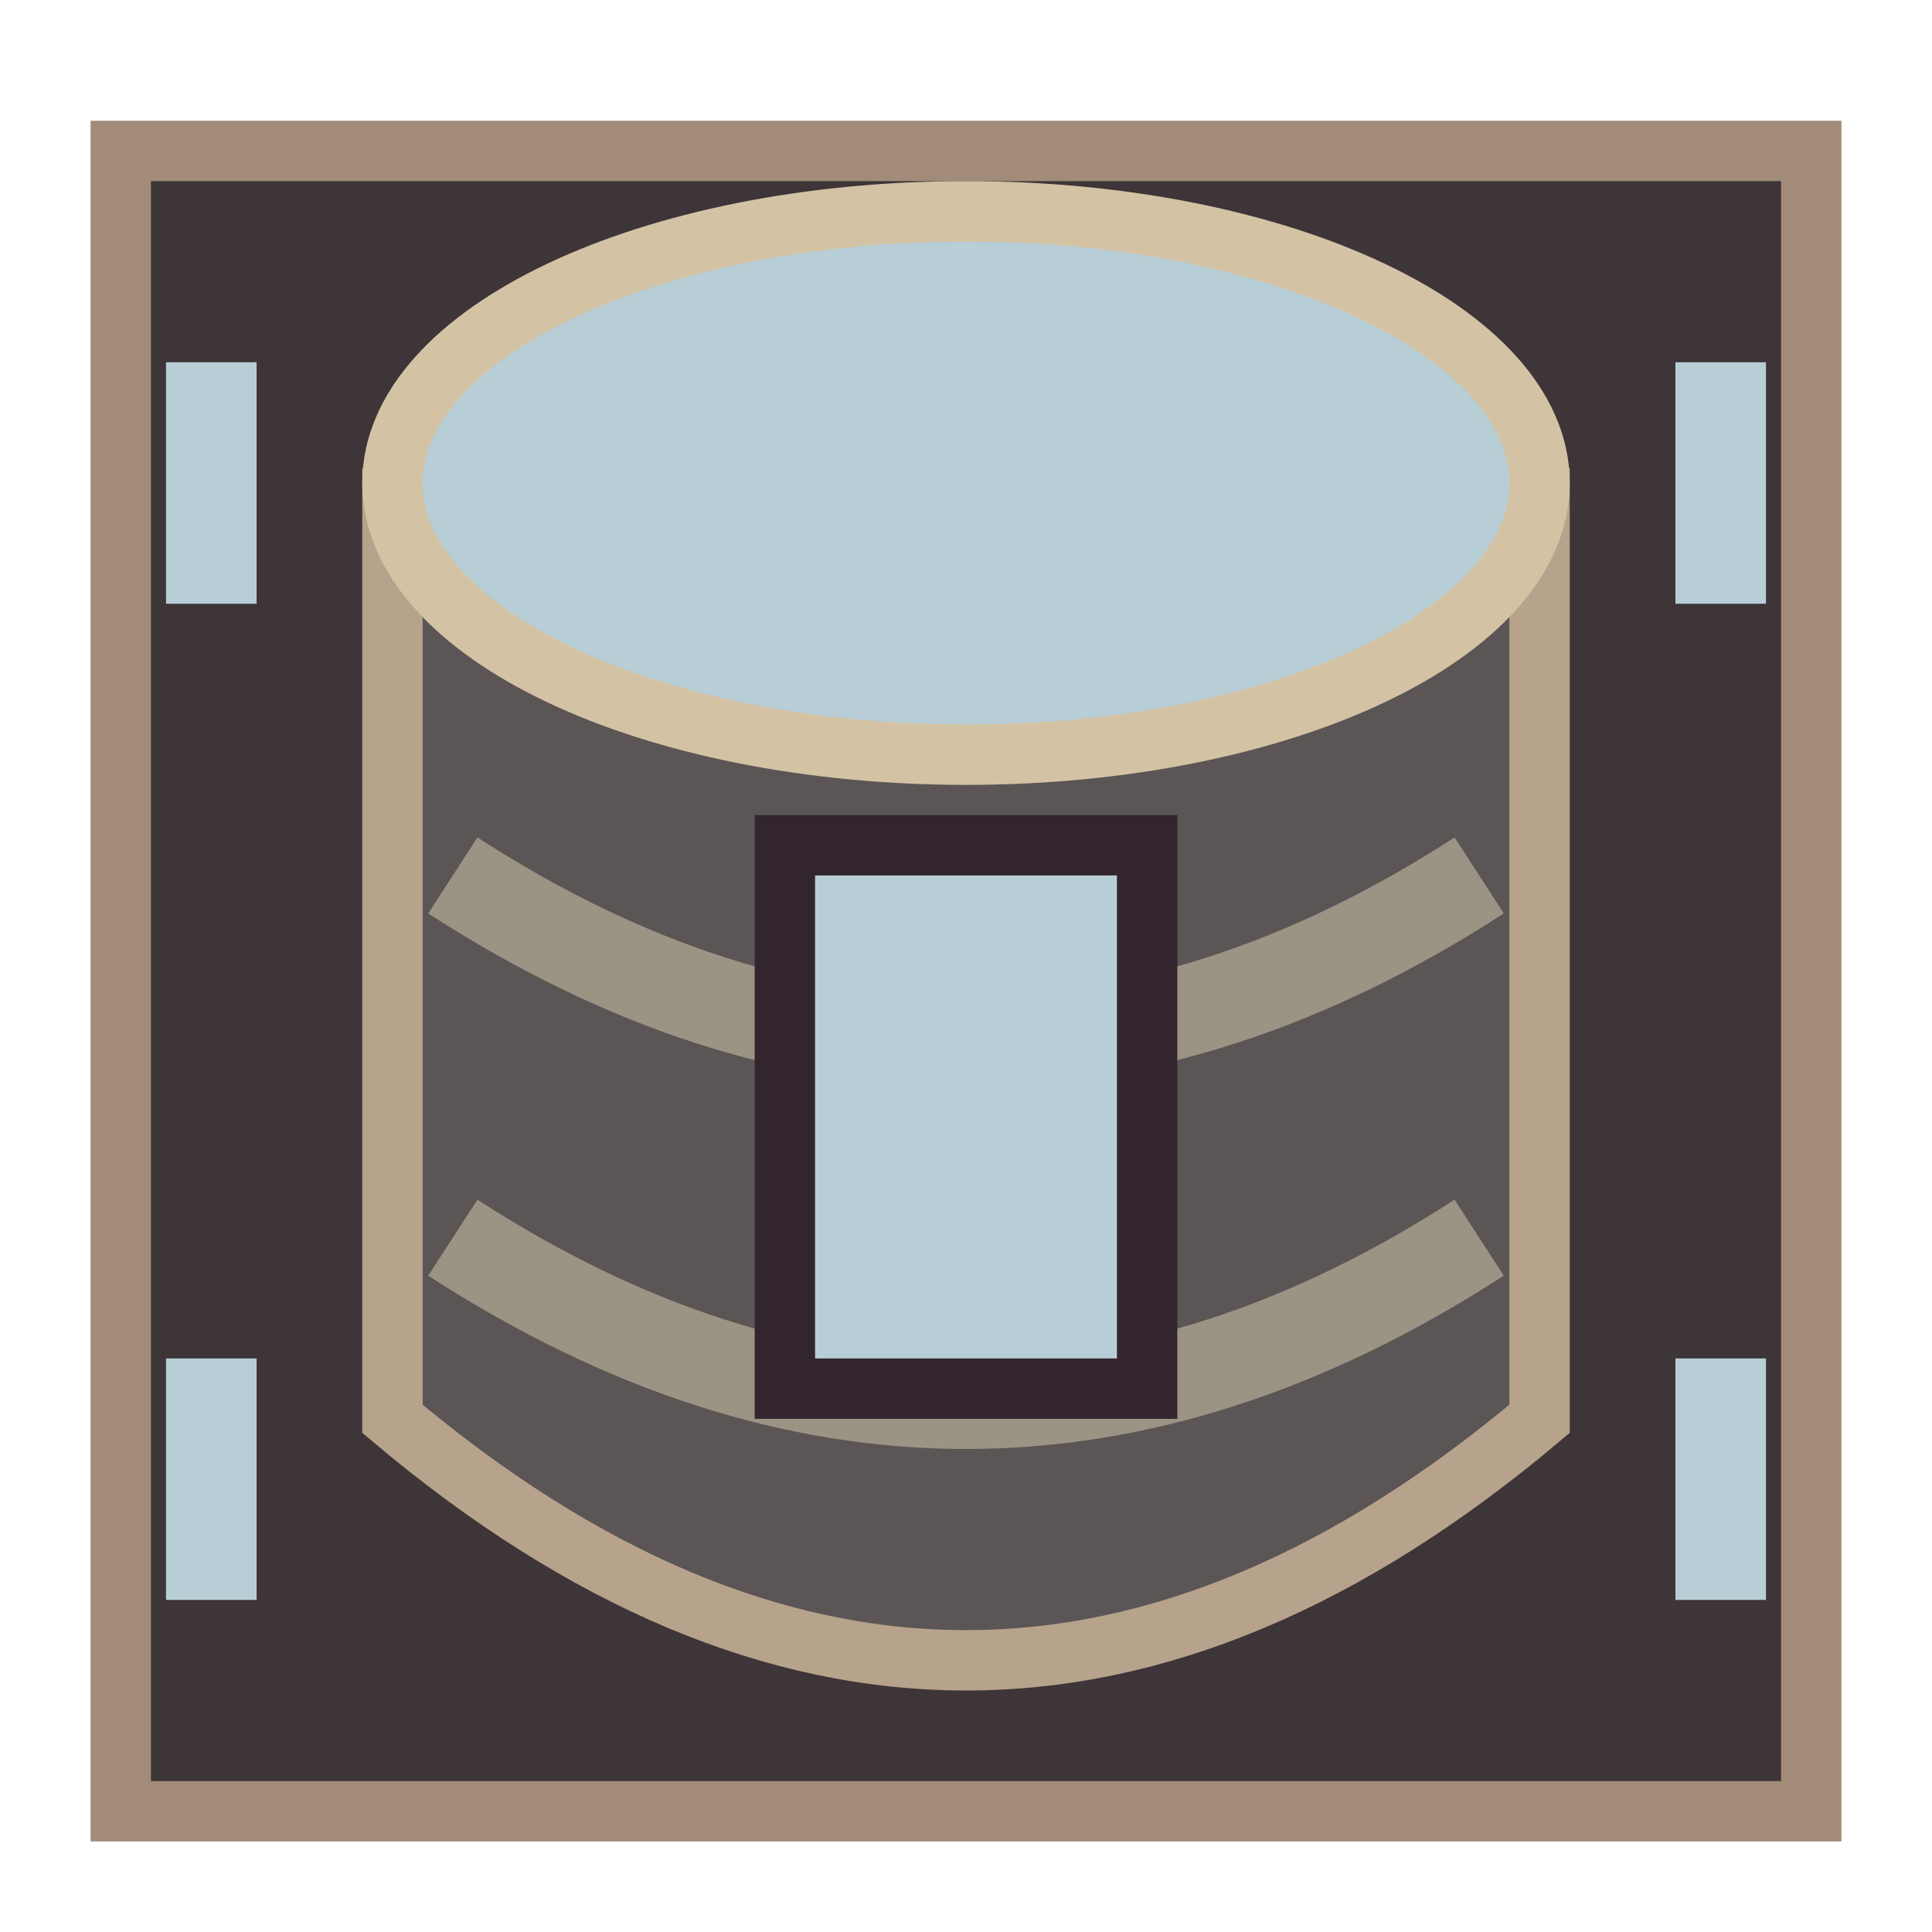
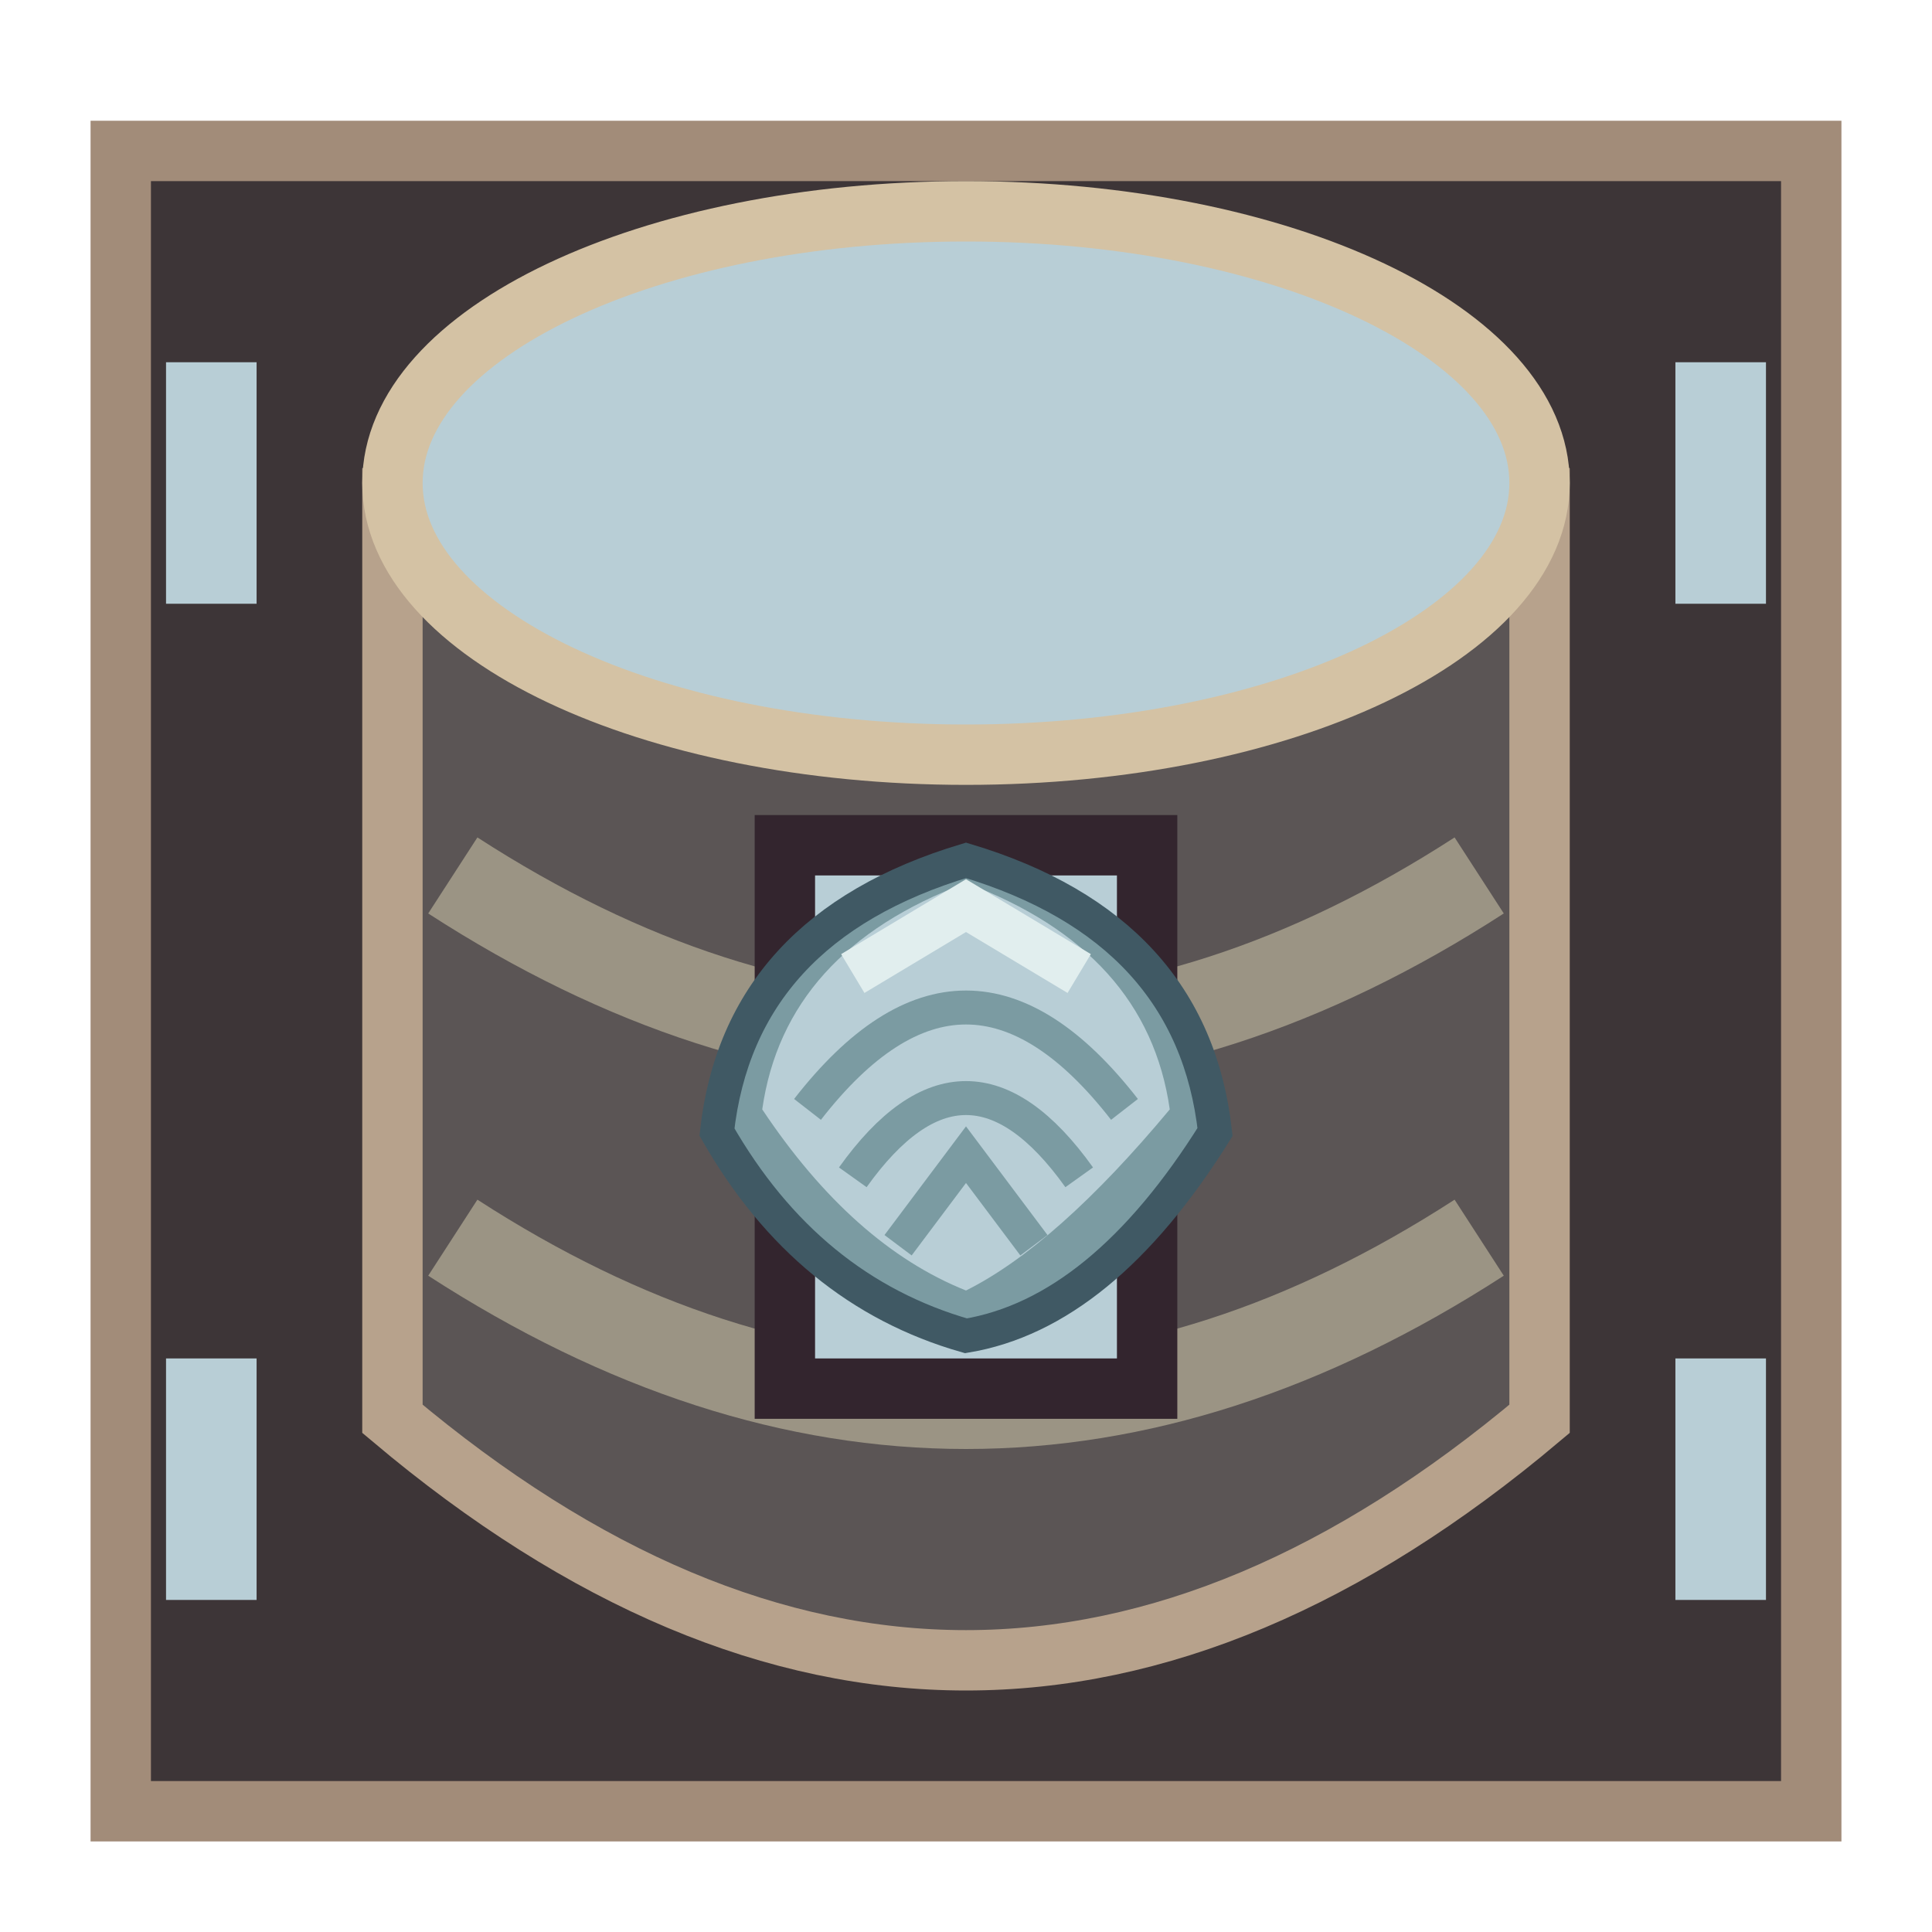
<svg xmlns="http://www.w3.org/2000/svg" width="64" height="64" viewBox="0 0 64 64">
  <rect x="4" y="5" width="56" height="55" fill="#3d3537" stroke="#a28c79" stroke-width="2" />
  <path d="M13 16Q32 1 51 16V47Q32 63 13 47Z" fill="#5b5555" stroke="#b7a28c" stroke-width="2" />
  <ellipse cx="32" cy="16" rx="19" ry="9" fill="#b8ced6" stroke="#d4c2a4" stroke-width="2" />
  <path d="M15 29Q32 40 49 29M15 41Q32 52 49 41" fill="none" stroke="#9b9484" stroke-width="3" />
  <rect x="26" y="28" width="12" height="18" fill="#b8ced6" stroke="#33252e" stroke-width="2" />
  <path d="M7 12V20M57 12V20M7 45V53M57 45V53" stroke="#b8ced6" stroke-width="3" />
+   <g transform="translate(23 27) scale(.75)">
+     <path d="M12 2Q22 5 23 14Q18 22 12 23Q5 21 1 14Q2 5 12 2Z" fill="#7b9ba2" stroke="#405964" stroke-width="1.5" />
+     <path d="M12 3Q20 6 21 13Q16 19 12 21Q7 19 3 13Q4 6 12 3Z" fill="#b8ced6" />
+     <path d="M5 13Q12 4 19 13M7 16Q12 9 17 16M9 19L12 15L15 19" fill="none" stroke="#7b9ba2" stroke-width="1.5" />
+     <path d="M7 7L12 4L17 7" fill="none" stroke="#e1eeee" stroke-width="2" />
+   </g>
</svg>
